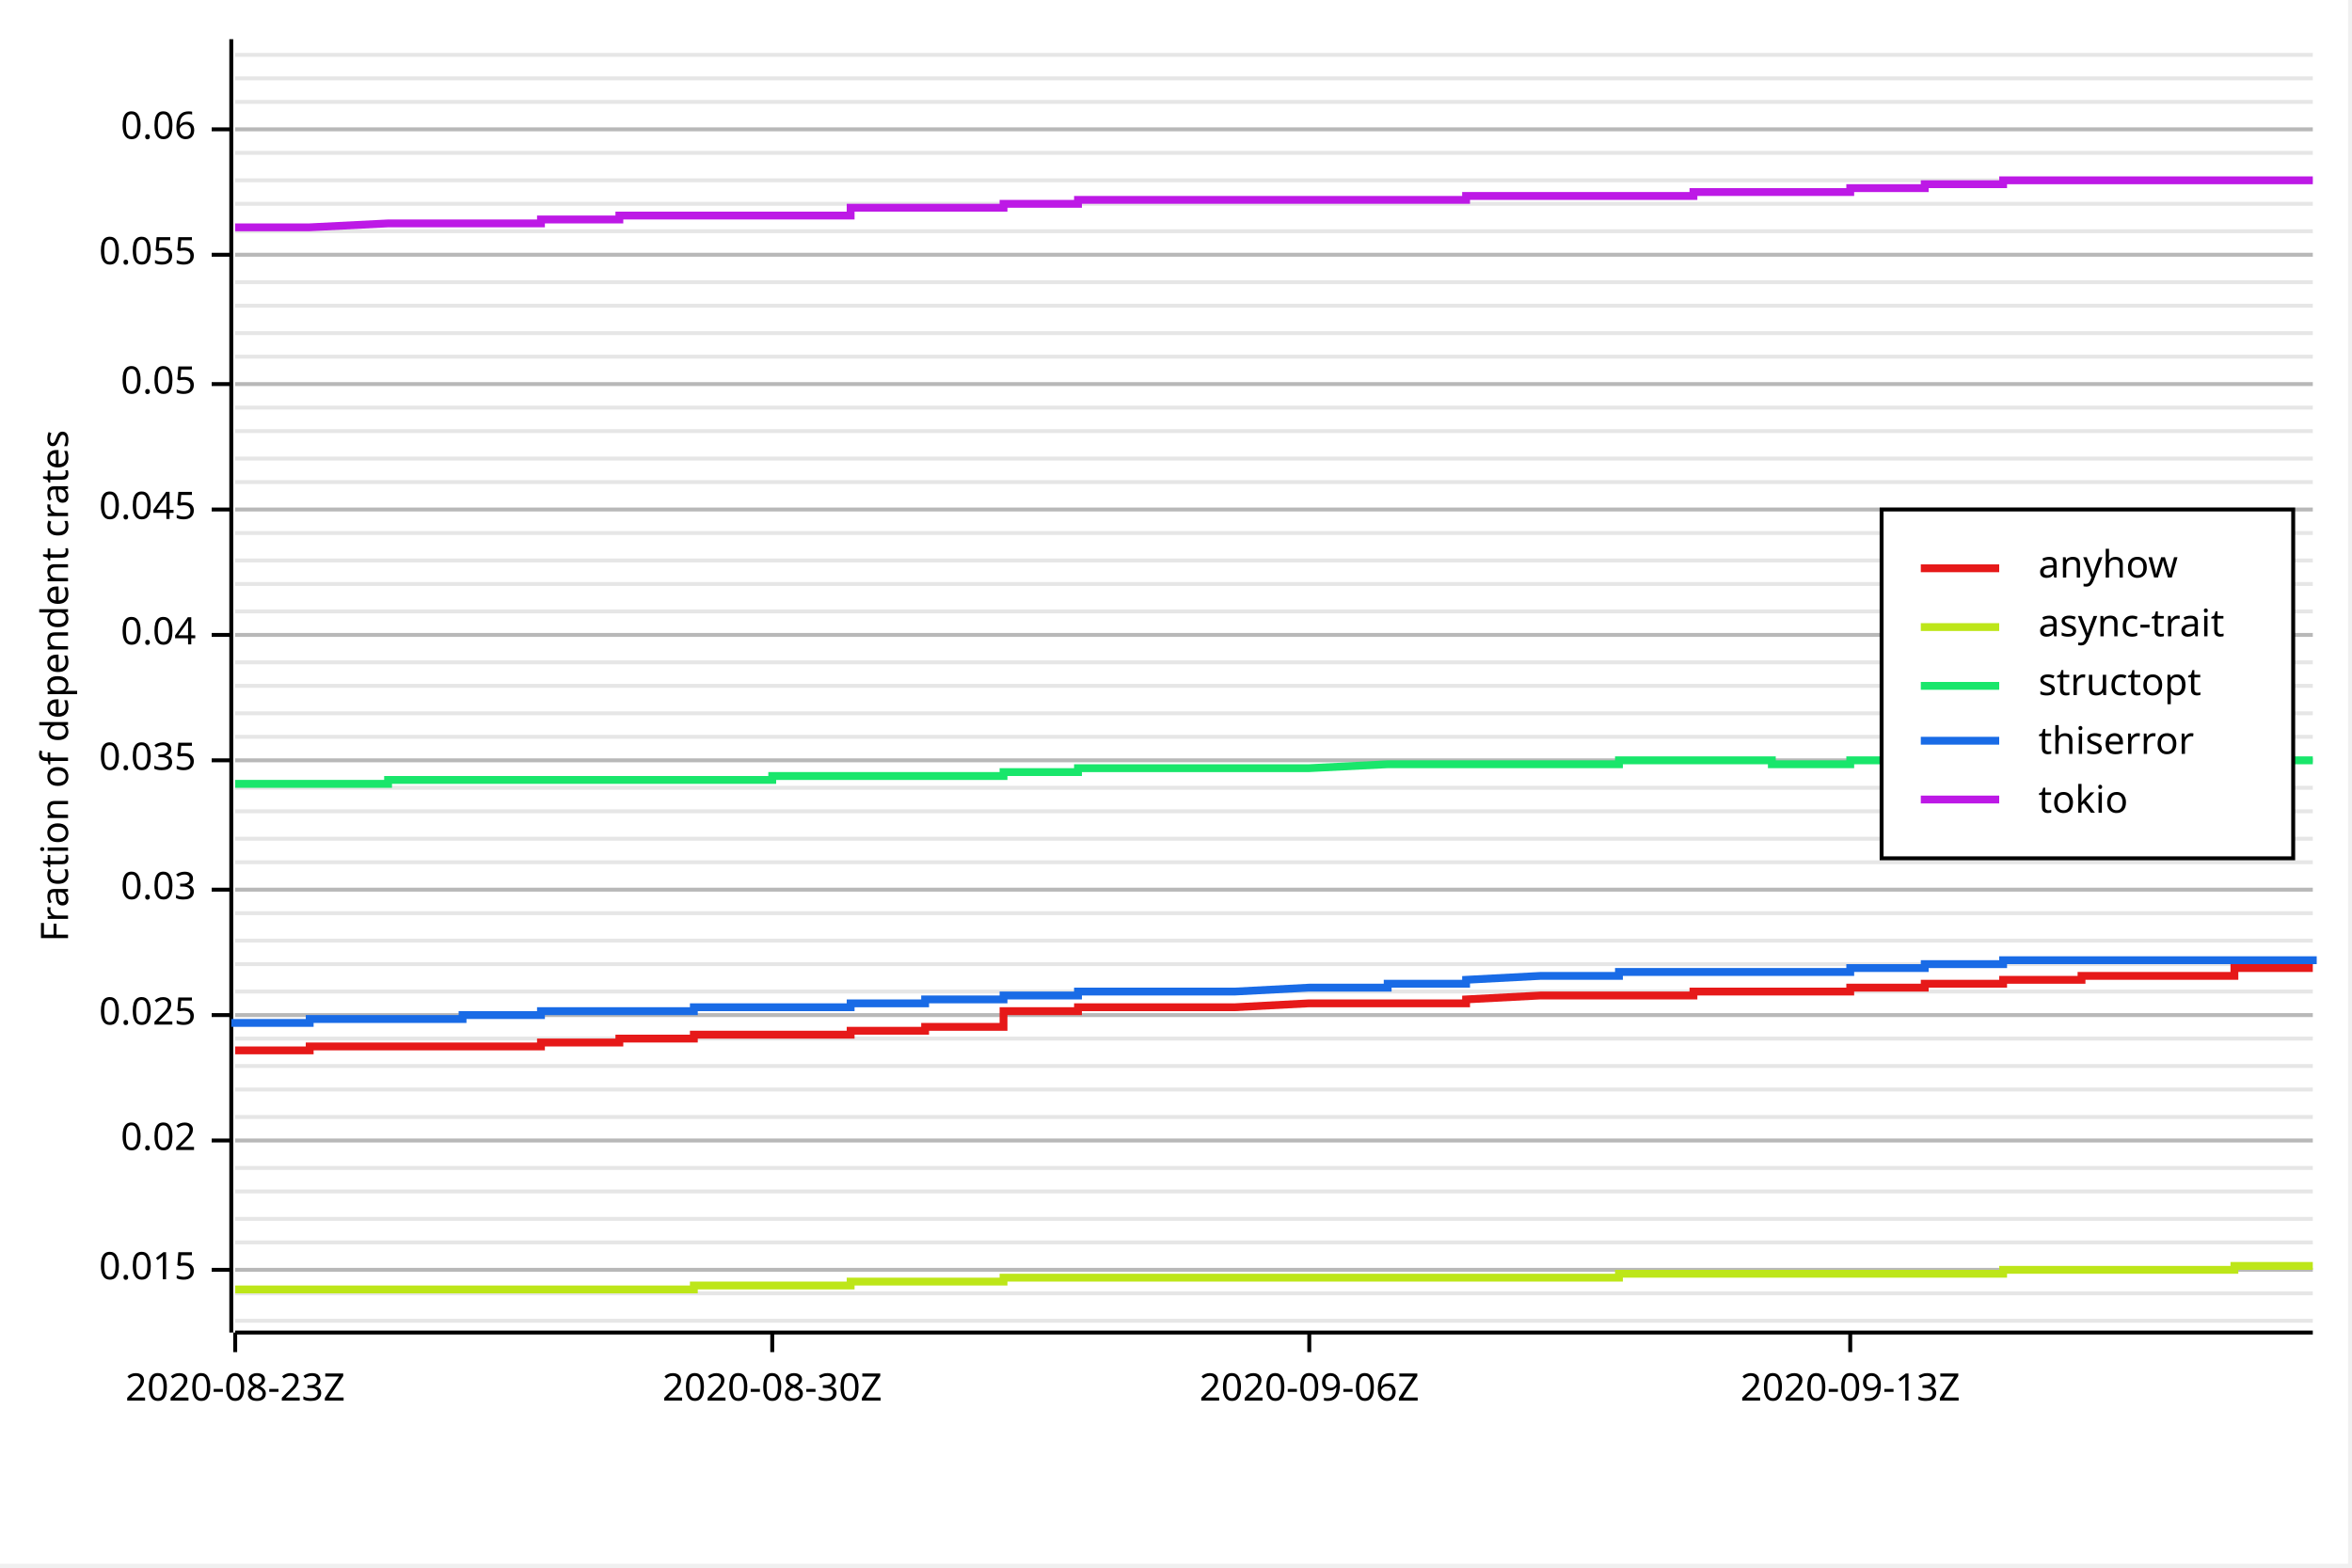
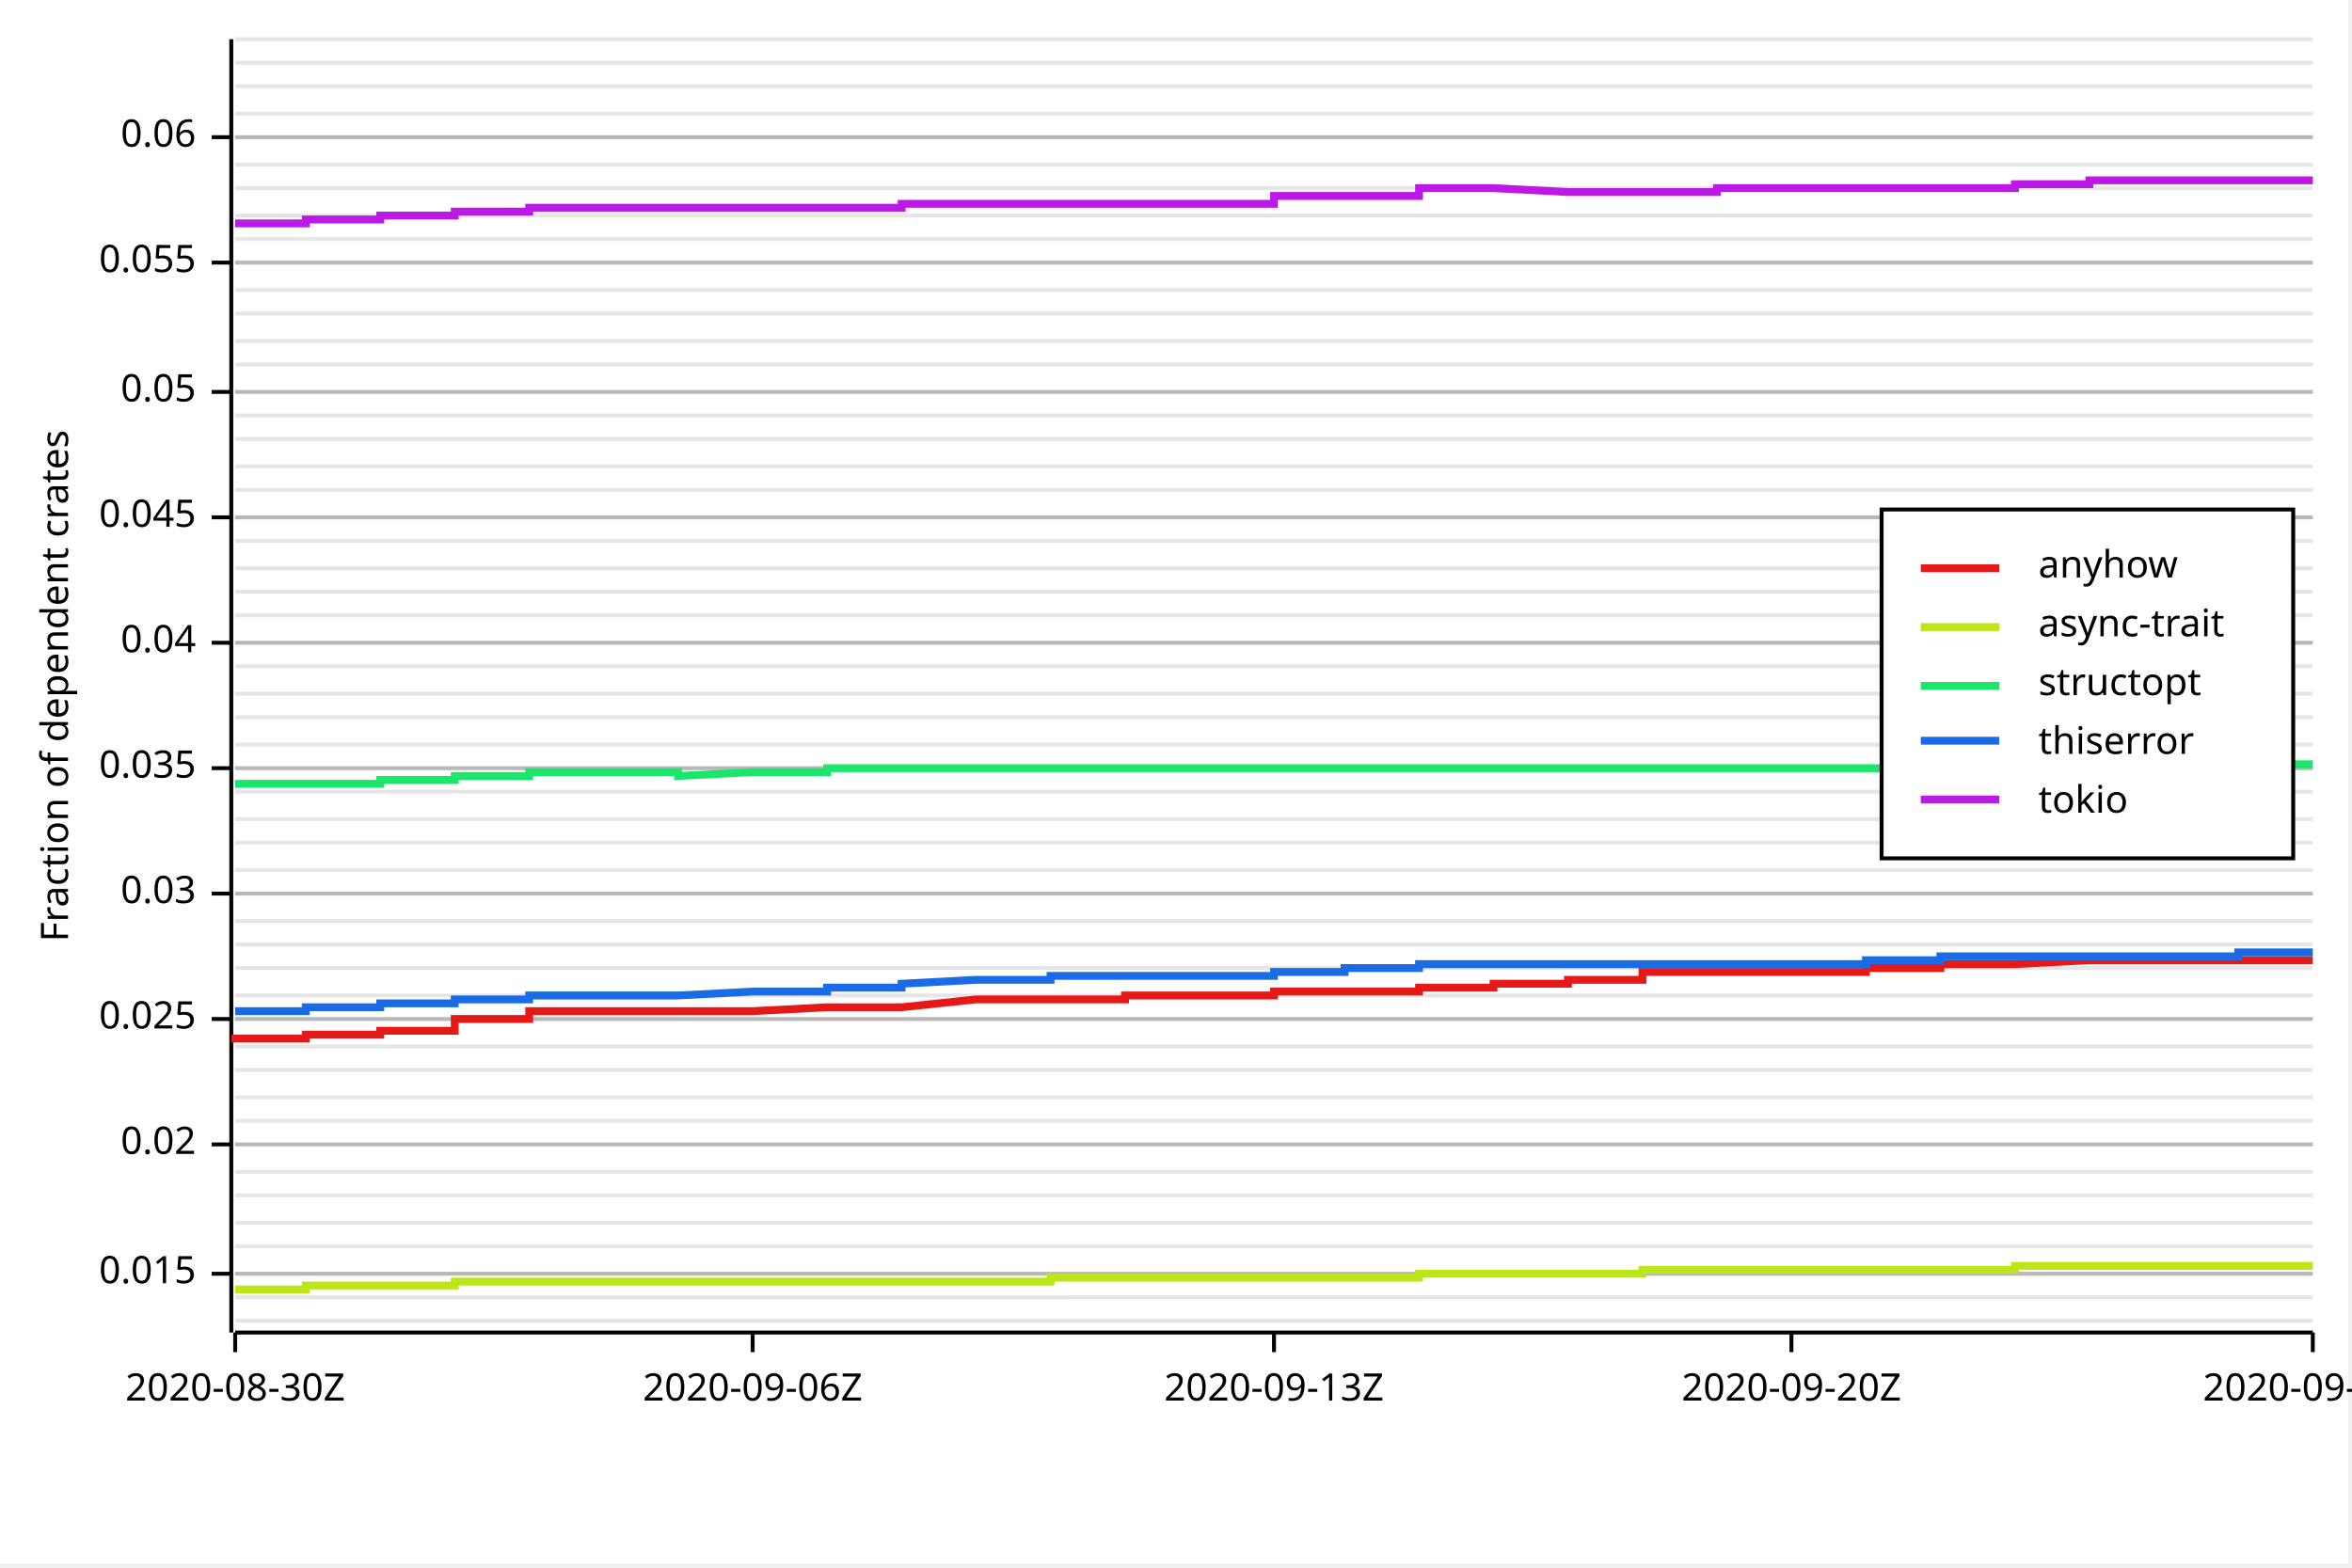
<svg xmlns="http://www.w3.org/2000/svg" width="600" height="400">
  <rect x="0" y="0" width="599" height="399" opacity="1" fill="#FFFFFF" stroke="none" />
  <line opacity="0.1" stroke="#000000" stroke-width="1" x1="60" y1="337" x2="590" y2="337" />
-   <line opacity="0.1" stroke="#000000" stroke-width="1" x1="60" y1="330" x2="590" y2="330" />
-   <line opacity="0.1" stroke="#000000" stroke-width="1" x1="60" y1="324" x2="590" y2="324" />
-   <line opacity="0.1" stroke="#000000" stroke-width="1" x1="60" y1="317" x2="590" y2="317" />
-   <line opacity="0.1" stroke="#000000" stroke-width="1" x1="60" y1="311" x2="590" y2="311" />
-   <line opacity="0.1" stroke="#000000" stroke-width="1" x1="60" y1="304" x2="590" y2="304" />
-   <line opacity="0.1" stroke="#000000" stroke-width="1" x1="60" y1="298" x2="590" y2="298" />
-   <line opacity="0.1" stroke="#000000" stroke-width="1" x1="60" y1="291" x2="590" y2="291" />
-   <line opacity="0.1" stroke="#000000" stroke-width="1" x1="60" y1="285" x2="590" y2="285" />
-   <line opacity="0.1" stroke="#000000" stroke-width="1" x1="60" y1="278" x2="590" y2="278" />
-   <line opacity="0.1" stroke="#000000" stroke-width="1" x1="60" y1="272" x2="590" y2="272" />
-   <line opacity="0.1" stroke="#000000" stroke-width="1" x1="60" y1="265" x2="590" y2="265" />
-   <line opacity="0.1" stroke="#000000" stroke-width="1" x1="60" y1="259" x2="590" y2="259" />
-   <line opacity="0.1" stroke="#000000" stroke-width="1" x1="60" y1="253" x2="590" y2="253" />
-   <line opacity="0.1" stroke="#000000" stroke-width="1" x1="60" y1="246" x2="590" y2="246" />
-   <line opacity="0.1" stroke="#000000" stroke-width="1" x1="60" y1="240" x2="590" y2="240" />
-   <line opacity="0.1" stroke="#000000" stroke-width="1" x1="60" y1="233" x2="590" y2="233" />
-   <line opacity="0.1" stroke="#000000" stroke-width="1" x1="60" y1="227" x2="590" y2="227" />
-   <line opacity="0.1" stroke="#000000" stroke-width="1" x1="60" y1="220" x2="590" y2="220" />
-   <line opacity="0.1" stroke="#000000" stroke-width="1" x1="60" y1="214" x2="590" y2="214" />
-   <line opacity="0.1" stroke="#000000" stroke-width="1" x1="60" y1="207" x2="590" y2="207" />
-   <line opacity="0.1" stroke="#000000" stroke-width="1" x1="60" y1="201" x2="590" y2="201" />
-   <line opacity="0.1" stroke="#000000" stroke-width="1" x1="60" y1="194" x2="590" y2="194" />
-   <line opacity="0.1" stroke="#000000" stroke-width="1" x1="60" y1="188" x2="590" y2="188" />
-   <line opacity="0.1" stroke="#000000" stroke-width="1" x1="60" y1="182" x2="590" y2="182" />
-   <line opacity="0.1" stroke="#000000" stroke-width="1" x1="60" y1="175" x2="590" y2="175" />
-   <line opacity="0.1" stroke="#000000" stroke-width="1" x1="60" y1="169" x2="590" y2="169" />
-   <line opacity="0.1" stroke="#000000" stroke-width="1" x1="60" y1="162" x2="590" y2="162" />
-   <line opacity="0.1" stroke="#000000" stroke-width="1" x1="60" y1="156" x2="590" y2="156" />
-   <line opacity="0.1" stroke="#000000" stroke-width="1" x1="60" y1="149" x2="590" y2="149" />
-   <line opacity="0.1" stroke="#000000" stroke-width="1" x1="60" y1="143" x2="590" y2="143" />
-   <line opacity="0.1" stroke="#000000" stroke-width="1" x1="60" y1="136" x2="590" y2="136" />
-   <line opacity="0.1" stroke="#000000" stroke-width="1" x1="60" y1="130" x2="590" y2="130" />
-   <line opacity="0.1" stroke="#000000" stroke-width="1" x1="60" y1="123" x2="590" y2="123" />
-   <line opacity="0.1" stroke="#000000" stroke-width="1" x1="60" y1="117" x2="590" y2="117" />
-   <line opacity="0.1" stroke="#000000" stroke-width="1" x1="60" y1="110" x2="590" y2="110" />
-   <line opacity="0.1" stroke="#000000" stroke-width="1" x1="60" y1="104" x2="590" y2="104" />
-   <line opacity="0.1" stroke="#000000" stroke-width="1" x1="60" y1="98" x2="590" y2="98" />
-   <line opacity="0.1" stroke="#000000" stroke-width="1" x1="60" y1="91" x2="590" y2="91" />
-   <line opacity="0.1" stroke="#000000" stroke-width="1" x1="60" y1="85" x2="590" y2="85" />
-   <line opacity="0.1" stroke="#000000" stroke-width="1" x1="60" y1="78" x2="590" y2="78" />
-   <line opacity="0.1" stroke="#000000" stroke-width="1" x1="60" y1="72" x2="590" y2="72" />
-   <line opacity="0.1" stroke="#000000" stroke-width="1" x1="60" y1="65" x2="590" y2="65" />
-   <line opacity="0.1" stroke="#000000" stroke-width="1" x1="60" y1="59" x2="590" y2="59" />
-   <line opacity="0.1" stroke="#000000" stroke-width="1" x1="60" y1="52" x2="590" y2="52" />
-   <line opacity="0.1" stroke="#000000" stroke-width="1" x1="60" y1="46" x2="590" y2="46" />
-   <line opacity="0.1" stroke="#000000" stroke-width="1" x1="60" y1="39" x2="590" y2="39" />
-   <line opacity="0.1" stroke="#000000" stroke-width="1" x1="60" y1="33" x2="590" y2="33" />
-   <line opacity="0.1" stroke="#000000" stroke-width="1" x1="60" y1="26" x2="590" y2="26" />
-   <line opacity="0.1" stroke="#000000" stroke-width="1" x1="60" y1="20" x2="590" y2="20" />
-   <line opacity="0.1" stroke="#000000" stroke-width="1" x1="60" y1="14" x2="590" y2="14" />
+   <line opacity="0.1" stroke="#000000" stroke-width="1" x1="60" y1="331" x2="590" y2="331" />
+   <line opacity="0.1" stroke="#000000" stroke-width="1" x1="60" y1="325" x2="590" y2="325" />
+   <line opacity="0.1" stroke="#000000" stroke-width="1" x1="60" y1="318" x2="590" y2="318" />
+   <line opacity="0.1" stroke="#000000" stroke-width="1" x1="60" y1="312" x2="590" y2="312" />
+   <line opacity="0.1" stroke="#000000" stroke-width="1" x1="60" y1="305" x2="590" y2="305" />
+   <line opacity="0.1" stroke="#000000" stroke-width="1" x1="60" y1="299" x2="590" y2="299" />
+   <line opacity="0.1" stroke="#000000" stroke-width="1" x1="60" y1="292" x2="590" y2="292" />
+   <line opacity="0.1" stroke="#000000" stroke-width="1" x1="60" y1="286" x2="590" y2="286" />
+   <line opacity="0.1" stroke="#000000" stroke-width="1" x1="60" y1="280" x2="590" y2="280" />
+   <line opacity="0.1" stroke="#000000" stroke-width="1" x1="60" y1="273" x2="590" y2="273" />
+   <line opacity="0.1" stroke="#000000" stroke-width="1" x1="60" y1="267" x2="590" y2="267" />
+   <line opacity="0.1" stroke="#000000" stroke-width="1" x1="60" y1="260" x2="590" y2="260" />
+   <line opacity="0.1" stroke="#000000" stroke-width="1" x1="60" y1="254" x2="590" y2="254" />
+   <line opacity="0.1" stroke="#000000" stroke-width="1" x1="60" y1="247" x2="590" y2="247" />
+   <line opacity="0.1" stroke="#000000" stroke-width="1" x1="60" y1="241" x2="590" y2="241" />
+   <line opacity="0.1" stroke="#000000" stroke-width="1" x1="60" y1="235" x2="590" y2="235" />
+   <line opacity="0.1" stroke="#000000" stroke-width="1" x1="60" y1="228" x2="590" y2="228" />
+   <line opacity="0.1" stroke="#000000" stroke-width="1" x1="60" y1="222" x2="590" y2="222" />
+   <line opacity="0.1" stroke="#000000" stroke-width="1" x1="60" y1="215" x2="590" y2="215" />
+   <line opacity="0.1" stroke="#000000" stroke-width="1" x1="60" y1="209" x2="590" y2="209" />
+   <line opacity="0.1" stroke="#000000" stroke-width="1" x1="60" y1="202" x2="590" y2="202" />
+   <line opacity="0.1" stroke="#000000" stroke-width="1" x1="60" y1="196" x2="590" y2="196" />
+   <line opacity="0.1" stroke="#000000" stroke-width="1" x1="60" y1="190" x2="590" y2="190" />
+   <line opacity="0.1" stroke="#000000" stroke-width="1" x1="60" y1="183" x2="590" y2="183" />
+   <line opacity="0.1" stroke="#000000" stroke-width="1" x1="60" y1="177" x2="590" y2="177" />
+   <line opacity="0.1" stroke="#000000" stroke-width="1" x1="60" y1="170" x2="590" y2="170" />
+   <line opacity="0.1" stroke="#000000" stroke-width="1" x1="60" y1="164" x2="590" y2="164" />
+   <line opacity="0.1" stroke="#000000" stroke-width="1" x1="60" y1="157" x2="590" y2="157" />
+   <line opacity="0.1" stroke="#000000" stroke-width="1" x1="60" y1="151" x2="590" y2="151" />
+   <line opacity="0.1" stroke="#000000" stroke-width="1" x1="60" y1="145" x2="590" y2="145" />
+   <line opacity="0.1" stroke="#000000" stroke-width="1" x1="60" y1="138" x2="590" y2="138" />
+   <line opacity="0.1" stroke="#000000" stroke-width="1" x1="60" y1="132" x2="590" y2="132" />
+   <line opacity="0.1" stroke="#000000" stroke-width="1" x1="60" y1="125" x2="590" y2="125" />
+   <line opacity="0.1" stroke="#000000" stroke-width="1" x1="60" y1="119" x2="590" y2="119" />
+   <line opacity="0.1" stroke="#000000" stroke-width="1" x1="60" y1="112" x2="590" y2="112" />
+   <line opacity="0.1" stroke="#000000" stroke-width="1" x1="60" y1="106" x2="590" y2="106" />
+   <line opacity="0.1" stroke="#000000" stroke-width="1" x1="60" y1="100" x2="590" y2="100" />
+   <line opacity="0.1" stroke="#000000" stroke-width="1" x1="60" y1="93" x2="590" y2="93" />
+   <line opacity="0.1" stroke="#000000" stroke-width="1" x1="60" y1="87" x2="590" y2="87" />
+   <line opacity="0.1" stroke="#000000" stroke-width="1" x1="60" y1="80" x2="590" y2="80" />
+   <line opacity="0.1" stroke="#000000" stroke-width="1" x1="60" y1="74" x2="590" y2="74" />
+   <line opacity="0.1" stroke="#000000" stroke-width="1" x1="60" y1="67" x2="590" y2="67" />
+   <line opacity="0.1" stroke="#000000" stroke-width="1" x1="60" y1="61" x2="590" y2="61" />
+   <line opacity="0.1" stroke="#000000" stroke-width="1" x1="60" y1="55" x2="590" y2="55" />
+   <line opacity="0.1" stroke="#000000" stroke-width="1" x1="60" y1="48" x2="590" y2="48" />
+   <line opacity="0.1" stroke="#000000" stroke-width="1" x1="60" y1="42" x2="590" y2="42" />
+   <line opacity="0.1" stroke="#000000" stroke-width="1" x1="60" y1="35" x2="590" y2="35" />
+   <line opacity="0.1" stroke="#000000" stroke-width="1" x1="60" y1="29" x2="590" y2="29" />
+   <line opacity="0.1" stroke="#000000" stroke-width="1" x1="60" y1="22" x2="590" y2="22" />
+   <line opacity="0.1" stroke="#000000" stroke-width="1" x1="60" y1="16" x2="590" y2="16" />
+   <line opacity="0.1" stroke="#000000" stroke-width="1" x1="60" y1="10" x2="590" y2="10" />
  <text x="10" y="175" dy="0.76em" text-anchor="middle" font-family="sans-serif" font-size="9.677" opacity="1" fill="#000000" transform="rotate(270, 10, 175)">
Fraction of dependent crates
</text>
-   <line opacity="0.2" stroke="#000000" stroke-width="1" x1="60" y1="324" x2="590" y2="324" />
-   <line opacity="0.2" stroke="#000000" stroke-width="1" x1="60" y1="291" x2="590" y2="291" />
-   <line opacity="0.2" stroke="#000000" stroke-width="1" x1="60" y1="259" x2="590" y2="259" />
-   <line opacity="0.2" stroke="#000000" stroke-width="1" x1="60" y1="227" x2="590" y2="227" />
-   <line opacity="0.2" stroke="#000000" stroke-width="1" x1="60" y1="194" x2="590" y2="194" />
-   <line opacity="0.2" stroke="#000000" stroke-width="1" x1="60" y1="162" x2="590" y2="162" />
-   <line opacity="0.2" stroke="#000000" stroke-width="1" x1="60" y1="130" x2="590" y2="130" />
-   <line opacity="0.2" stroke="#000000" stroke-width="1" x1="60" y1="98" x2="590" y2="98" />
-   <line opacity="0.2" stroke="#000000" stroke-width="1" x1="60" y1="65" x2="590" y2="65" />
-   <line opacity="0.2" stroke="#000000" stroke-width="1" x1="60" y1="33" x2="590" y2="33" />
+   <line opacity="0.2" stroke="#000000" stroke-width="1" x1="60" y1="325" x2="590" y2="325" />
+   <line opacity="0.2" stroke="#000000" stroke-width="1" x1="60" y1="292" x2="590" y2="292" />
+   <line opacity="0.2" stroke="#000000" stroke-width="1" x1="60" y1="260" x2="590" y2="260" />
+   <line opacity="0.2" stroke="#000000" stroke-width="1" x1="60" y1="228" x2="590" y2="228" />
+   <line opacity="0.2" stroke="#000000" stroke-width="1" x1="60" y1="196" x2="590" y2="196" />
+   <line opacity="0.2" stroke="#000000" stroke-width="1" x1="60" y1="164" x2="590" y2="164" />
+   <line opacity="0.2" stroke="#000000" stroke-width="1" x1="60" y1="132" x2="590" y2="132" />
+   <line opacity="0.2" stroke="#000000" stroke-width="1" x1="60" y1="100" x2="590" y2="100" />
+   <line opacity="0.2" stroke="#000000" stroke-width="1" x1="60" y1="67" x2="590" y2="67" />
+   <line opacity="0.2" stroke="#000000" stroke-width="1" x1="60" y1="35" x2="590" y2="35" />
  <polyline fill="none" opacity="1" stroke="#000000" stroke-width="1" points="59,10 59,340 " />
-   <text x="50" y="324" dy="0.5ex" text-anchor="end" font-family="sans-serif" font-size="9.677" opacity="1" fill="#000000">
+   <text x="50" y="325" dy="0.5ex" text-anchor="end" font-family="sans-serif" font-size="9.677" opacity="1" fill="#000000">
0.015
</text>
-   <polyline fill="none" opacity="1" stroke="#000000" stroke-width="1" points="54,324 59,324 " />
-   <text x="50" y="291" dy="0.5ex" text-anchor="end" font-family="sans-serif" font-size="9.677" opacity="1" fill="#000000">
+   <polyline fill="none" opacity="1" stroke="#000000" stroke-width="1" points="54,325 59,325 " />
+   <text x="50" y="292" dy="0.5ex" text-anchor="end" font-family="sans-serif" font-size="9.677" opacity="1" fill="#000000">
0.02
</text>
-   <polyline fill="none" opacity="1" stroke="#000000" stroke-width="1" points="54,291 59,291 " />
-   <text x="50" y="259" dy="0.5ex" text-anchor="end" font-family="sans-serif" font-size="9.677" opacity="1" fill="#000000">
+   <polyline fill="none" opacity="1" stroke="#000000" stroke-width="1" points="54,292 59,292 " />
+   <text x="50" y="260" dy="0.5ex" text-anchor="end" font-family="sans-serif" font-size="9.677" opacity="1" fill="#000000">
0.025
</text>
-   <polyline fill="none" opacity="1" stroke="#000000" stroke-width="1" points="54,259 59,259 " />
-   <text x="50" y="227" dy="0.5ex" text-anchor="end" font-family="sans-serif" font-size="9.677" opacity="1" fill="#000000">
+   <polyline fill="none" opacity="1" stroke="#000000" stroke-width="1" points="54,260 59,260 " />
+   <text x="50" y="228" dy="0.5ex" text-anchor="end" font-family="sans-serif" font-size="9.677" opacity="1" fill="#000000">
0.03
</text>
-   <polyline fill="none" opacity="1" stroke="#000000" stroke-width="1" points="54,227 59,227 " />
-   <text x="50" y="194" dy="0.5ex" text-anchor="end" font-family="sans-serif" font-size="9.677" opacity="1" fill="#000000">
+   <polyline fill="none" opacity="1" stroke="#000000" stroke-width="1" points="54,228 59,228 " />
+   <text x="50" y="196" dy="0.5ex" text-anchor="end" font-family="sans-serif" font-size="9.677" opacity="1" fill="#000000">
0.035
</text>
-   <polyline fill="none" opacity="1" stroke="#000000" stroke-width="1" points="54,194 59,194 " />
-   <text x="50" y="162" dy="0.5ex" text-anchor="end" font-family="sans-serif" font-size="9.677" opacity="1" fill="#000000">
+   <polyline fill="none" opacity="1" stroke="#000000" stroke-width="1" points="54,196 59,196 " />
+   <text x="50" y="164" dy="0.5ex" text-anchor="end" font-family="sans-serif" font-size="9.677" opacity="1" fill="#000000">
0.04
</text>
-   <polyline fill="none" opacity="1" stroke="#000000" stroke-width="1" points="54,162 59,162 " />
-   <text x="50" y="130" dy="0.5ex" text-anchor="end" font-family="sans-serif" font-size="9.677" opacity="1" fill="#000000">
+   <polyline fill="none" opacity="1" stroke="#000000" stroke-width="1" points="54,164 59,164 " />
+   <text x="50" y="132" dy="0.5ex" text-anchor="end" font-family="sans-serif" font-size="9.677" opacity="1" fill="#000000">
0.045
</text>
-   <polyline fill="none" opacity="1" stroke="#000000" stroke-width="1" points="54,130 59,130 " />
-   <text x="50" y="98" dy="0.5ex" text-anchor="end" font-family="sans-serif" font-size="9.677" opacity="1" fill="#000000">
+   <polyline fill="none" opacity="1" stroke="#000000" stroke-width="1" points="54,132 59,132 " />
+   <text x="50" y="100" dy="0.5ex" text-anchor="end" font-family="sans-serif" font-size="9.677" opacity="1" fill="#000000">
0.05
</text>
-   <polyline fill="none" opacity="1" stroke="#000000" stroke-width="1" points="54,98 59,98 " />
-   <text x="50" y="65" dy="0.5ex" text-anchor="end" font-family="sans-serif" font-size="9.677" opacity="1" fill="#000000">
+   <polyline fill="none" opacity="1" stroke="#000000" stroke-width="1" points="54,100 59,100 " />
+   <text x="50" y="67" dy="0.5ex" text-anchor="end" font-family="sans-serif" font-size="9.677" opacity="1" fill="#000000">
0.055
</text>
-   <polyline fill="none" opacity="1" stroke="#000000" stroke-width="1" points="54,65 59,65 " />
-   <text x="50" y="33" dy="0.5ex" text-anchor="end" font-family="sans-serif" font-size="9.677" opacity="1" fill="#000000">
+   <polyline fill="none" opacity="1" stroke="#000000" stroke-width="1" points="54,67 59,67 " />
+   <text x="50" y="35" dy="0.5ex" text-anchor="end" font-family="sans-serif" font-size="9.677" opacity="1" fill="#000000">
0.06
</text>
-   <polyline fill="none" opacity="1" stroke="#000000" stroke-width="1" points="54,33 59,33 " />
+   <polyline fill="none" opacity="1" stroke="#000000" stroke-width="1" points="54,35 59,35 " />
  <polyline fill="none" opacity="1" stroke="#000000" stroke-width="1" points="60,340 590,340 " />
  <text x="60" y="350" dy="0.76em" text-anchor="middle" font-family="sans-serif" font-size="9.677" opacity="1" fill="#000000">
- 2020-08-23Z
+ 2020-08-30Z
</text>
  <polyline fill="none" opacity="1" stroke="#000000" stroke-width="1" points="60,340 60,345 " />
-   <text x="197" y="350" dy="0.76em" text-anchor="middle" font-family="sans-serif" font-size="9.677" opacity="1" fill="#000000">
- 2020-08-30Z
- </text>
-   <polyline fill="none" opacity="1" stroke="#000000" stroke-width="1" points="197,340 197,345 " />
-   <text x="334" y="350" dy="0.76em" text-anchor="middle" font-family="sans-serif" font-size="9.677" opacity="1" fill="#000000">
+   <text x="192" y="350" dy="0.76em" text-anchor="middle" font-family="sans-serif" font-size="9.677" opacity="1" fill="#000000">
2020-09-06Z
</text>
-   <polyline fill="none" opacity="1" stroke="#000000" stroke-width="1" points="334,340 334,345 " />
-   <text x="472" y="350" dy="0.76em" text-anchor="middle" font-family="sans-serif" font-size="9.677" opacity="1" fill="#000000">
+   <polyline fill="none" opacity="1" stroke="#000000" stroke-width="1" points="192,340 192,345 " />
+   <text x="325" y="350" dy="0.76em" text-anchor="middle" font-family="sans-serif" font-size="9.677" opacity="1" fill="#000000">
2020-09-13Z
</text>
-   <polyline fill="none" opacity="1" stroke="#000000" stroke-width="1" points="472,340 472,345 " />
-   <polyline fill="none" opacity="1" stroke="#E61919" stroke-width="2" points="60,268 60,268 79,268 79,267 99,267 99,267 118,267 118,267 138,267 138,266 158,266 158,265 177,265 177,264 197,264 197,264 217,264 217,263 236,263 236,262 256,262 256,258 275,258 275,257 295,257 295,257 315,257 315,257 334,256 354,256 354,256 374,256 374,255 393,254 413,254 413,254 432,254 432,253 452,253 452,253 472,253 472,252 491,252 491,251 511,251 511,250 531,250 531,249 550,249 550,249 570,249 570,247 590,247 590,247 " />
-   <polyline fill="none" opacity="1" stroke="#BDE619" stroke-width="2" points="60,329 60,329 79,329 79,329 99,329 99,329 118,329 118,329 138,329 138,329 158,329 158,329 177,329 177,328 197,328 197,328 217,328 217,327 236,327 236,327 256,327 256,326 275,326 275,326 295,326 295,326 315,326 315,326 334,326 354,326 354,326 374,326 374,326 393,326 413,326 413,325 432,325 432,325 452,325 452,325 472,325 472,325 491,325 491,325 511,325 511,324 531,324 531,324 550,324 550,324 570,324 570,323 590,323 590,323 " />
-   <polyline fill="none" opacity="1" stroke="#19E66B" stroke-width="2" points="60,200 60,200 79,200 79,200 99,200 99,199 118,199 118,199 138,199 138,199 158,199 158,199 177,199 177,199 197,199 197,198 217,198 217,198 236,198 236,198 256,198 256,197 275,197 275,196 295,196 295,196 315,196 315,196 334,196 354,195 354,195 374,195 374,195 393,195 413,195 413,194 432,194 432,194 452,194 452,195 472,195 472,194 491,194 491,195 511,195 511,194 531,194 531,195 550,195 550,194 570,194 570,194 590,194 590,194 " />
-   <polyline fill="none" opacity="1" stroke="#196BE6" stroke-width="2" points="60,262 60,261 79,261 79,260 99,260 99,260 118,260 118,259 138,259 138,258 158,258 158,258 177,258 177,257 197,257 197,257 217,257 217,256 236,256 236,255 256,255 256,254 275,254 275,253 295,253 295,253 315,253 315,253 334,252 354,252 354,251 374,251 374,250 393,249 413,249 413,248 432,248 432,248 452,248 452,248 472,248 472,247 491,247 491,246 511,246 511,245 531,245 531,245 550,245 550,245 570,245 570,245 590,245 590,244 " />
-   <polyline fill="none" opacity="1" stroke="#BD19E6" stroke-width="2" points="60,58 60,58 79,58 79,58 99,57 99,57 118,57 118,57 138,57 138,56 158,56 158,55 177,55 177,55 197,55 197,55 217,55 217,53 236,53 236,53 256,53 256,52 275,52 275,51 295,51 295,51 315,51 315,51 334,51 354,51 354,51 374,51 374,50 393,50 413,50 413,50 432,50 432,49 452,49 452,49 472,49 472,48 491,48 491,47 511,47 511,46 531,46 531,46 550,46 550,46 570,46 570,46 590,46 590,46 " />
+   <polyline fill="none" opacity="1" stroke="#000000" stroke-width="1" points="325,340 325,345 " />
+   <text x="457" y="350" dy="0.76em" text-anchor="middle" font-family="sans-serif" font-size="9.677" opacity="1" fill="#000000">
+ 2020-09-20Z
+ </text>
+   <polyline fill="none" opacity="1" stroke="#000000" stroke-width="1" points="457,340 457,345 " />
+   <text x="590" y="350" dy="0.76em" text-anchor="middle" font-family="sans-serif" font-size="9.677" opacity="1" fill="#000000">
+ 2020-09-27Z
+ </text>
+   <polyline fill="none" opacity="1" stroke="#000000" stroke-width="1" points="590,340 590,345 " />
+   <polyline fill="none" opacity="1" stroke="#E61919" stroke-width="2" points="60,266 60,265 78,265 78,264 97,264 97,263 116,263 116,260 135,260 135,258 154,258 154,258 173,258 173,258 192,258 211,257 211,257 230,257 230,257 249,255 268,255 268,255 287,255 287,254 306,254 306,254 325,254 325,253 343,253 343,253 362,253 362,252 381,252 381,251 400,251 400,250 419,250 419,248 438,248 438,248 457,248 476,248 476,247 495,247 495,246 514,246 514,246 533,245 533,245 552,245 552,245 571,245 571,245 590,245 " />
+   <polyline fill="none" opacity="1" stroke="#BDE619" stroke-width="2" points="60,329 60,329 78,329 78,328 97,328 97,328 116,328 116,327 135,327 135,327 154,327 154,327 173,327 173,327 192,327 211,327 211,327 230,327 230,327 249,327 268,327 268,326 287,326 287,326 306,326 306,326 325,326 325,326 343,326 343,326 362,326 362,325 381,325 381,325 400,325 400,325 419,325 419,324 438,324 438,324 457,324 476,324 476,324 495,324 495,324 514,324 514,323 533,323 533,323 552,323 552,323 571,323 571,323 590,323 " />
+   <polyline fill="none" opacity="1" stroke="#19E66B" stroke-width="2" points="60,200 60,200 78,200 78,200 97,200 97,199 116,199 116,198 135,198 135,197 154,197 154,197 173,197 173,198 192,197 211,197 211,196 230,196 230,196 249,196 268,196 268,196 287,196 287,196 306,196 306,196 325,196 325,196 343,196 343,196 362,196 362,196 381,196 381,196 400,196 400,196 419,196 419,196 438,196 438,196 457,196 476,196 476,196 495,196 495,196 514,196 514,196 533,196 533,195 552,195 552,195 571,195 571,195 590,195 " />
+   <polyline fill="none" opacity="1" stroke="#196BE6" stroke-width="2" points="60,258 60,258 78,258 78,257 97,257 97,256 116,256 116,255 135,255 135,254 154,254 154,254 173,254 173,254 192,253 211,253 211,252 230,252 230,251 249,250 268,250 268,249 287,249 287,249 306,249 306,249 325,249 325,248 343,248 343,247 362,247 362,246 381,246 381,246 400,246 400,246 419,246 419,246 438,246 438,246 457,246 476,246 476,245 495,245 495,244 514,244 514,244 533,244 533,244 552,244 552,244 571,244 571,243 590,243 " />
+   <polyline fill="none" opacity="1" stroke="#BD19E6" stroke-width="2" points="60,57 60,57 78,57 78,56 97,56 97,55 116,55 116,54 135,54 135,53 154,53 154,53 173,53 173,53 192,53 211,53 211,53 230,53 230,52 249,52 268,52 268,52 287,52 287,52 306,52 306,52 325,52 325,50 343,50 343,50 362,50 362,48 381,48 381,48 400,49 400,49 419,49 419,49 438,49 438,48 457,48 476,48 476,48 495,48 495,48 514,48 514,47 533,47 533,46 552,46 552,46 571,46 571,46 590,46 " />
  <rect x="480" y="130" width="105" height="89" opacity="1" fill="#FFFFFF" stroke="none" />
  <rect x="480" y="130" width="105" height="89" opacity="1" fill="none" stroke="#000000" />
  <text x="520" y="140" dy="0.76em" text-anchor="start" font-family="sans-serif" font-size="9.677" opacity="1" fill="#000000">
anyhow
</text>
  <text x="520" y="155" dy="0.76em" text-anchor="start" font-family="sans-serif" font-size="9.677" opacity="1" fill="#000000">
async-trait
</text>
  <text x="520" y="170" dy="0.76em" text-anchor="start" font-family="sans-serif" font-size="9.677" opacity="1" fill="#000000">
structopt
</text>
  <text x="520" y="185" dy="0.76em" text-anchor="start" font-family="sans-serif" font-size="9.677" opacity="1" fill="#000000">
thiserror
</text>
  <text x="520" y="200" dy="0.76em" text-anchor="start" font-family="sans-serif" font-size="9.677" opacity="1" fill="#000000">
tokio
</text>
  <polyline fill="none" opacity="1" stroke="#E61919" stroke-width="2" points="490,145 510,145 " />
  <polyline fill="none" opacity="1" stroke="#BDE619" stroke-width="2" points="490,160 510,160 " />
  <polyline fill="none" opacity="1" stroke="#19E66B" stroke-width="2" points="490,175 510,175 " />
  <polyline fill="none" opacity="1" stroke="#196BE6" stroke-width="2" points="490,189 510,189 " />
  <polyline fill="none" opacity="1" stroke="#BD19E6" stroke-width="2" points="490,204 510,204 " />
</svg>
